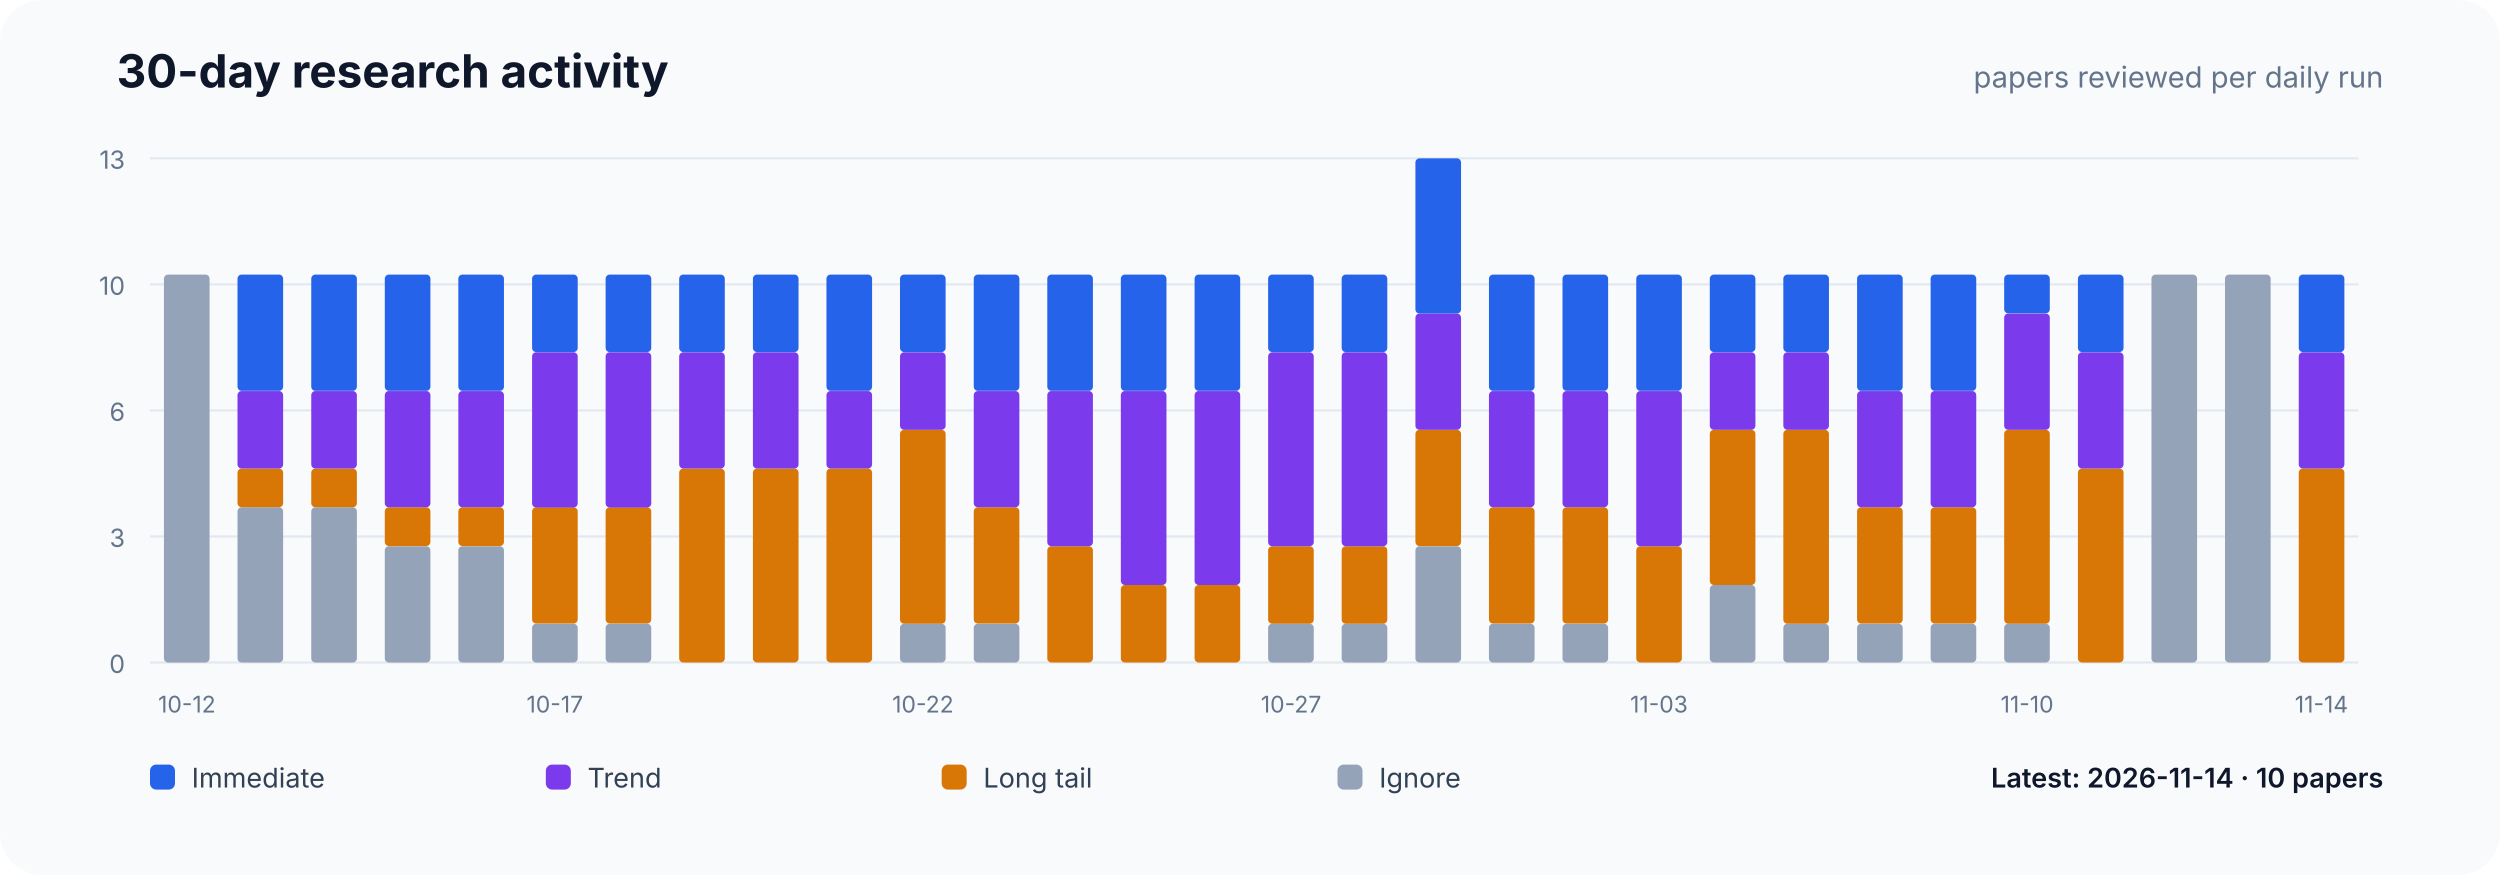
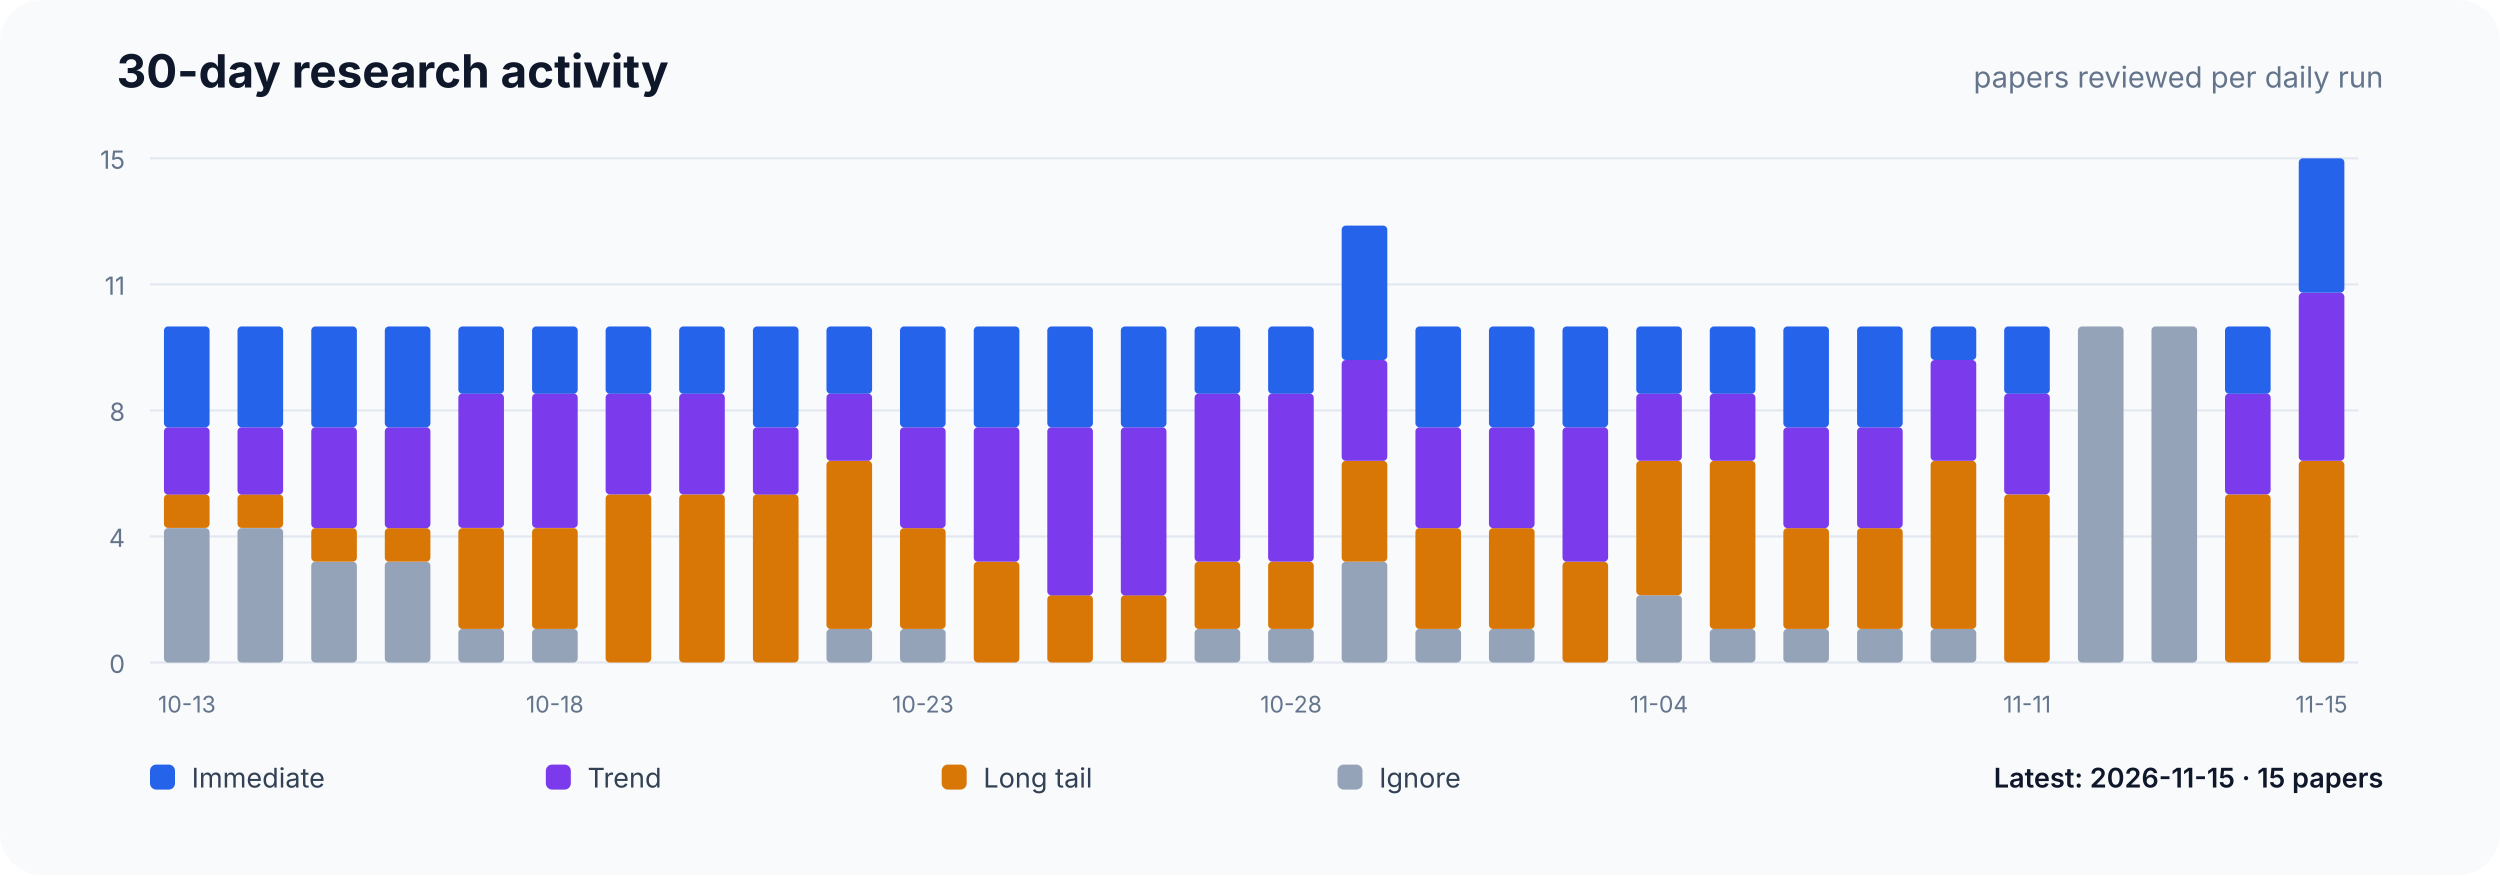
<svg xmlns="http://www.w3.org/2000/svg" width="1200" height="420" viewBox="0 0 1200 420" role="img" aria-labelledby="title desc">
  <rect width="1200" height="420" rx="20" fill="#f8fafc" />
  <text x="56" y="42" font-family="Inter,system-ui,sans-serif" font-size="22" font-weight="700" fill="#0f172a">30-day research activity</text>
  <text x="1144" y="42" text-anchor="end" font-family="Inter,system-ui,sans-serif" font-size="14" fill="#64748b">papers reviewed per daily run</text>
  <line x1="72" y1="318.0" x2="1132" y2="318.0" stroke="#e2e8f0" />
  <text x="60" y="323.0" text-anchor="end" font-family="Inter,system-ui,sans-serif" font-size="12" fill="#64748b">0</text>
  <line x1="72" y1="257.5" x2="1132" y2="257.5" stroke="#e2e8f0" />
-   <text x="60" y="262.5" text-anchor="end" font-family="Inter,system-ui,sans-serif" font-size="12" fill="#64748b">3</text>
+   <text x="60" y="262.5" text-anchor="end" font-family="Inter,system-ui,sans-serif" font-size="12" fill="#64748b">4</text>
  <line x1="72" y1="197.0" x2="1132" y2="197.0" stroke="#e2e8f0" />
-   <text x="60" y="202.0" text-anchor="end" font-family="Inter,system-ui,sans-serif" font-size="12" fill="#64748b">6</text>
+   <text x="60" y="202.0" text-anchor="end" font-family="Inter,system-ui,sans-serif" font-size="12" fill="#64748b">8</text>
  <line x1="72" y1="136.5" x2="1132" y2="136.5" stroke="#e2e8f0" />
-   <text x="60" y="141.5" text-anchor="end" font-family="Inter,system-ui,sans-serif" font-size="12" fill="#64748b">10</text>
+   <text x="60" y="141.5" text-anchor="end" font-family="Inter,system-ui,sans-serif" font-size="12" fill="#64748b">11</text>
  <line x1="72" y1="76.0" x2="1132" y2="76.0" stroke="#e2e8f0" />
-   <text x="60" y="81.0" text-anchor="end" font-family="Inter,system-ui,sans-serif" font-size="12" fill="#64748b">13</text>
-   <rect x="78.7" y="131.8" width="21.9" height="186.2" rx="2" fill="#94a3b8" />
-   <rect x="78.7" y="131.8" width="21.9" height="0.0" rx="2" fill="#d97706" />
-   <rect x="78.7" y="131.8" width="21.9" height="0.0" rx="2" fill="#7c3aed" />
-   <rect x="78.7" y="131.8" width="21.9" height="0.0" rx="2" fill="#2563eb" />
-   <text x="89.7" y="342" text-anchor="middle" font-family="Inter,system-ui,sans-serif" font-size="11" fill="#64748b">10-12</text>
-   <rect x="114.0" y="243.5" width="21.9" height="74.5" rx="2" fill="#94a3b8" />
-   <rect x="114.0" y="224.9" width="21.9" height="18.6" rx="2" fill="#d97706" />
-   <rect x="114.0" y="187.7" width="21.9" height="37.2" rx="2" fill="#7c3aed" />
-   <rect x="114.0" y="131.8" width="21.9" height="55.8" rx="2" fill="#2563eb" />
-   <rect x="149.4" y="243.5" width="21.9" height="74.5" rx="2" fill="#94a3b8" />
-   <rect x="149.4" y="224.9" width="21.9" height="18.6" rx="2" fill="#d97706" />
-   <rect x="149.4" y="187.7" width="21.9" height="37.2" rx="2" fill="#7c3aed" />
-   <rect x="149.4" y="131.8" width="21.9" height="55.8" rx="2" fill="#2563eb" />
-   <rect x="184.7" y="262.2" width="21.9" height="55.8" rx="2" fill="#94a3b8" />
-   <rect x="184.7" y="243.5" width="21.9" height="18.6" rx="2" fill="#d97706" />
-   <rect x="184.7" y="187.7" width="21.9" height="55.8" rx="2" fill="#7c3aed" />
-   <rect x="184.7" y="131.8" width="21.9" height="55.8" rx="2" fill="#2563eb" />
-   <rect x="220.0" y="262.2" width="21.9" height="55.8" rx="2" fill="#94a3b8" />
-   <rect x="220.0" y="243.5" width="21.9" height="18.6" rx="2" fill="#d97706" />
-   <rect x="220.0" y="187.7" width="21.9" height="55.8" rx="2" fill="#7c3aed" />
-   <rect x="220.0" y="131.8" width="21.9" height="55.8" rx="2" fill="#2563eb" />
-   <rect x="255.4" y="299.4" width="21.9" height="18.6" rx="2" fill="#94a3b8" />
-   <rect x="255.4" y="243.5" width="21.9" height="55.8" rx="2" fill="#d97706" />
-   <rect x="255.4" y="169.1" width="21.9" height="74.5" rx="2" fill="#7c3aed" />
-   <rect x="255.4" y="131.8" width="21.9" height="37.2" rx="2" fill="#2563eb" />
-   <text x="266.3" y="342" text-anchor="middle" font-family="Inter,system-ui,sans-serif" font-size="11" fill="#64748b">10-17</text>
-   <rect x="290.7" y="299.4" width="21.9" height="18.6" rx="2" fill="#94a3b8" />
-   <rect x="290.7" y="243.5" width="21.9" height="55.8" rx="2" fill="#d97706" />
-   <rect x="290.7" y="169.1" width="21.9" height="74.5" rx="2" fill="#7c3aed" />
-   <rect x="290.7" y="131.8" width="21.9" height="37.2" rx="2" fill="#2563eb" />
+   <text x="60" y="81.0" text-anchor="end" font-family="Inter,system-ui,sans-serif" font-size="12" fill="#64748b">15</text>
+   <rect x="78.7" y="253.5" width="21.9" height="64.5" rx="2" fill="#94a3b8" />
+   <rect x="78.7" y="237.3" width="21.9" height="16.1" rx="2" fill="#d97706" />
+   <rect x="78.7" y="205.1" width="21.9" height="32.3" rx="2" fill="#7c3aed" />
+   <rect x="78.7" y="156.7" width="21.9" height="48.4" rx="2" fill="#2563eb" />
+   <text x="89.7" y="342" text-anchor="middle" font-family="Inter,system-ui,sans-serif" font-size="11" fill="#64748b">10-13</text>
+   <rect x="114.0" y="253.5" width="21.9" height="64.5" rx="2" fill="#94a3b8" />
+   <rect x="114.0" y="237.3" width="21.9" height="16.1" rx="2" fill="#d97706" />
+   <rect x="114.0" y="205.1" width="21.9" height="32.3" rx="2" fill="#7c3aed" />
+   <rect x="114.0" y="156.7" width="21.9" height="48.4" rx="2" fill="#2563eb" />
+   <rect x="149.4" y="269.6" width="21.9" height="48.4" rx="2" fill="#94a3b8" />
+   <rect x="149.4" y="253.5" width="21.9" height="16.1" rx="2" fill="#d97706" />
+   <rect x="149.4" y="205.1" width="21.9" height="48.4" rx="2" fill="#7c3aed" />
+   <rect x="149.4" y="156.7" width="21.9" height="48.4" rx="2" fill="#2563eb" />
+   <rect x="184.7" y="269.6" width="21.9" height="48.4" rx="2" fill="#94a3b8" />
+   <rect x="184.7" y="253.5" width="21.9" height="16.1" rx="2" fill="#d97706" />
+   <rect x="184.7" y="205.1" width="21.9" height="48.4" rx="2" fill="#7c3aed" />
+   <rect x="184.7" y="156.7" width="21.9" height="48.4" rx="2" fill="#2563eb" />
+   <rect x="220.0" y="301.9" width="21.9" height="16.1" rx="2" fill="#94a3b8" />
+   <rect x="220.0" y="253.5" width="21.9" height="48.4" rx="2" fill="#d97706" />
+   <rect x="220.0" y="188.9" width="21.9" height="64.5" rx="2" fill="#7c3aed" />
+   <rect x="220.0" y="156.7" width="21.9" height="32.3" rx="2" fill="#2563eb" />
+   <rect x="255.4" y="301.9" width="21.9" height="16.1" rx="2" fill="#94a3b8" />
+   <rect x="255.4" y="253.5" width="21.9" height="48.4" rx="2" fill="#d97706" />
+   <rect x="255.4" y="188.9" width="21.9" height="64.5" rx="2" fill="#7c3aed" />
+   <rect x="255.4" y="156.7" width="21.9" height="32.3" rx="2" fill="#2563eb" />
+   <text x="266.3" y="342" text-anchor="middle" font-family="Inter,system-ui,sans-serif" font-size="11" fill="#64748b">10-18</text>
+   <rect x="290.7" y="318.0" width="21.9" height="0.0" rx="2" fill="#94a3b8" />
+   <rect x="290.7" y="237.3" width="21.9" height="80.7" rx="2" fill="#d97706" />
+   <rect x="290.7" y="188.9" width="21.9" height="48.4" rx="2" fill="#7c3aed" />
+   <rect x="290.7" y="156.7" width="21.9" height="32.3" rx="2" fill="#2563eb" />
  <rect x="326.0" y="318.0" width="21.9" height="0.0" rx="2" fill="#94a3b8" />
-   <rect x="326.0" y="224.9" width="21.9" height="93.1" rx="2" fill="#d97706" />
-   <rect x="326.0" y="169.1" width="21.9" height="55.8" rx="2" fill="#7c3aed" />
-   <rect x="326.0" y="131.8" width="21.9" height="37.2" rx="2" fill="#2563eb" />
+   <rect x="326.0" y="237.3" width="21.9" height="80.7" rx="2" fill="#d97706" />
+   <rect x="326.0" y="188.9" width="21.9" height="48.4" rx="2" fill="#7c3aed" />
+   <rect x="326.0" y="156.7" width="21.9" height="32.3" rx="2" fill="#2563eb" />
  <rect x="361.4" y="318.0" width="21.9" height="0.0" rx="2" fill="#94a3b8" />
-   <rect x="361.4" y="224.9" width="21.9" height="93.1" rx="2" fill="#d97706" />
-   <rect x="361.4" y="169.1" width="21.9" height="55.8" rx="2" fill="#7c3aed" />
-   <rect x="361.4" y="131.8" width="21.9" height="37.2" rx="2" fill="#2563eb" />
-   <rect x="396.7" y="318.0" width="21.9" height="0.0" rx="2" fill="#94a3b8" />
-   <rect x="396.7" y="224.9" width="21.9" height="93.1" rx="2" fill="#d97706" />
-   <rect x="396.7" y="187.7" width="21.9" height="37.2" rx="2" fill="#7c3aed" />
-   <rect x="396.7" y="131.8" width="21.9" height="55.8" rx="2" fill="#2563eb" />
-   <rect x="432.0" y="299.4" width="21.9" height="18.6" rx="2" fill="#94a3b8" />
-   <rect x="432.0" y="206.3" width="21.9" height="93.1" rx="2" fill="#d97706" />
-   <rect x="432.0" y="169.1" width="21.9" height="37.2" rx="2" fill="#7c3aed" />
-   <rect x="432.0" y="131.8" width="21.9" height="37.2" rx="2" fill="#2563eb" />
-   <text x="443.0" y="342" text-anchor="middle" font-family="Inter,system-ui,sans-serif" font-size="11" fill="#64748b">10-22</text>
-   <rect x="467.4" y="299.4" width="21.9" height="18.6" rx="2" fill="#94a3b8" />
-   <rect x="467.4" y="243.5" width="21.9" height="55.8" rx="2" fill="#d97706" />
-   <rect x="467.4" y="187.7" width="21.9" height="55.8" rx="2" fill="#7c3aed" />
-   <rect x="467.4" y="131.8" width="21.9" height="55.8" rx="2" fill="#2563eb" />
+   <rect x="361.4" y="237.3" width="21.9" height="80.7" rx="2" fill="#d97706" />
+   <rect x="361.4" y="205.1" width="21.9" height="32.3" rx="2" fill="#7c3aed" />
+   <rect x="361.4" y="156.7" width="21.9" height="48.4" rx="2" fill="#2563eb" />
+   <rect x="396.7" y="301.9" width="21.9" height="16.1" rx="2" fill="#94a3b8" />
+   <rect x="396.7" y="221.2" width="21.9" height="80.7" rx="2" fill="#d97706" />
+   <rect x="396.7" y="188.9" width="21.9" height="32.3" rx="2" fill="#7c3aed" />
+   <rect x="396.7" y="156.7" width="21.9" height="32.3" rx="2" fill="#2563eb" />
+   <rect x="432.0" y="301.9" width="21.9" height="16.1" rx="2" fill="#94a3b8" />
+   <rect x="432.0" y="253.5" width="21.9" height="48.4" rx="2" fill="#d97706" />
+   <rect x="432.0" y="205.1" width="21.9" height="48.4" rx="2" fill="#7c3aed" />
+   <rect x="432.0" y="156.7" width="21.9" height="48.4" rx="2" fill="#2563eb" />
+   <text x="443.0" y="342" text-anchor="middle" font-family="Inter,system-ui,sans-serif" font-size="11" fill="#64748b">10-23</text>
+   <rect x="467.4" y="318.0" width="21.9" height="0.0" rx="2" fill="#94a3b8" />
+   <rect x="467.4" y="269.6" width="21.9" height="48.4" rx="2" fill="#d97706" />
+   <rect x="467.4" y="205.1" width="21.9" height="64.5" rx="2" fill="#7c3aed" />
+   <rect x="467.4" y="156.7" width="21.9" height="48.4" rx="2" fill="#2563eb" />
  <rect x="502.7" y="318.0" width="21.9" height="0.0" rx="2" fill="#94a3b8" />
-   <rect x="502.7" y="262.2" width="21.9" height="55.8" rx="2" fill="#d97706" />
-   <rect x="502.7" y="187.7" width="21.9" height="74.5" rx="2" fill="#7c3aed" />
-   <rect x="502.7" y="131.8" width="21.9" height="55.8" rx="2" fill="#2563eb" />
+   <rect x="502.7" y="285.7" width="21.9" height="32.3" rx="2" fill="#d97706" />
+   <rect x="502.7" y="205.1" width="21.9" height="80.7" rx="2" fill="#7c3aed" />
+   <rect x="502.7" y="156.7" width="21.9" height="48.4" rx="2" fill="#2563eb" />
  <rect x="538.0" y="318.0" width="21.9" height="0.0" rx="2" fill="#94a3b8" />
-   <rect x="538.0" y="280.8" width="21.9" height="37.2" rx="2" fill="#d97706" />
-   <rect x="538.0" y="187.7" width="21.9" height="93.1" rx="2" fill="#7c3aed" />
-   <rect x="538.0" y="131.8" width="21.9" height="55.8" rx="2" fill="#2563eb" />
-   <rect x="573.4" y="318.0" width="21.9" height="0.0" rx="2" fill="#94a3b8" />
-   <rect x="573.4" y="280.8" width="21.9" height="37.2" rx="2" fill="#d97706" />
-   <rect x="573.4" y="187.7" width="21.9" height="93.1" rx="2" fill="#7c3aed" />
-   <rect x="573.4" y="131.8" width="21.9" height="55.8" rx="2" fill="#2563eb" />
-   <rect x="608.7" y="299.4" width="21.9" height="18.6" rx="2" fill="#94a3b8" />
-   <rect x="608.7" y="262.2" width="21.9" height="37.2" rx="2" fill="#d97706" />
-   <rect x="608.7" y="169.1" width="21.9" height="93.1" rx="2" fill="#7c3aed" />
-   <rect x="608.7" y="131.8" width="21.9" height="37.2" rx="2" fill="#2563eb" />
-   <text x="619.7" y="342" text-anchor="middle" font-family="Inter,system-ui,sans-serif" font-size="11" fill="#64748b">10-27</text>
-   <rect x="644.0" y="299.4" width="21.9" height="18.6" rx="2" fill="#94a3b8" />
-   <rect x="644.0" y="262.2" width="21.9" height="37.2" rx="2" fill="#d97706" />
-   <rect x="644.0" y="169.1" width="21.9" height="93.1" rx="2" fill="#7c3aed" />
-   <rect x="644.0" y="131.8" width="21.9" height="37.2" rx="2" fill="#2563eb" />
-   <rect x="679.4" y="262.2" width="21.9" height="55.8" rx="2" fill="#94a3b8" />
-   <rect x="679.4" y="206.3" width="21.9" height="55.8" rx="2" fill="#d97706" />
-   <rect x="679.4" y="150.5" width="21.9" height="55.8" rx="2" fill="#7c3aed" />
-   <rect x="679.4" y="76.0" width="21.9" height="74.5" rx="2" fill="#2563eb" />
-   <rect x="714.7" y="299.4" width="21.9" height="18.6" rx="2" fill="#94a3b8" />
-   <rect x="714.7" y="243.5" width="21.9" height="55.8" rx="2" fill="#d97706" />
-   <rect x="714.7" y="187.7" width="21.9" height="55.8" rx="2" fill="#7c3aed" />
-   <rect x="714.7" y="131.8" width="21.9" height="55.8" rx="2" fill="#2563eb" />
-   <rect x="750.0" y="299.4" width="21.9" height="18.6" rx="2" fill="#94a3b8" />
-   <rect x="750.0" y="243.5" width="21.9" height="55.8" rx="2" fill="#d97706" />
-   <rect x="750.0" y="187.7" width="21.9" height="55.8" rx="2" fill="#7c3aed" />
-   <rect x="750.0" y="131.8" width="21.9" height="55.8" rx="2" fill="#2563eb" />
-   <rect x="785.4" y="318.0" width="21.9" height="0.0" rx="2" fill="#94a3b8" />
-   <rect x="785.4" y="262.2" width="21.9" height="55.8" rx="2" fill="#d97706" />
-   <rect x="785.4" y="187.7" width="21.9" height="74.5" rx="2" fill="#7c3aed" />
-   <rect x="785.4" y="131.8" width="21.9" height="55.8" rx="2" fill="#2563eb" />
-   <text x="796.3" y="342" text-anchor="middle" font-family="Inter,system-ui,sans-serif" font-size="11" fill="#64748b">11-03</text>
-   <rect x="820.7" y="280.8" width="21.9" height="37.2" rx="2" fill="#94a3b8" />
-   <rect x="820.7" y="206.3" width="21.9" height="74.5" rx="2" fill="#d97706" />
-   <rect x="820.7" y="169.1" width="21.9" height="37.2" rx="2" fill="#7c3aed" />
-   <rect x="820.7" y="131.8" width="21.9" height="37.2" rx="2" fill="#2563eb" />
-   <rect x="856.0" y="299.4" width="21.9" height="18.6" rx="2" fill="#94a3b8" />
-   <rect x="856.0" y="206.3" width="21.9" height="93.1" rx="2" fill="#d97706" />
-   <rect x="856.0" y="169.1" width="21.9" height="37.2" rx="2" fill="#7c3aed" />
-   <rect x="856.0" y="131.8" width="21.9" height="37.2" rx="2" fill="#2563eb" />
-   <rect x="891.4" y="299.4" width="21.9" height="18.6" rx="2" fill="#94a3b8" />
-   <rect x="891.4" y="243.5" width="21.9" height="55.8" rx="2" fill="#d97706" />
-   <rect x="891.4" y="187.7" width="21.9" height="55.8" rx="2" fill="#7c3aed" />
-   <rect x="891.4" y="131.8" width="21.9" height="55.8" rx="2" fill="#2563eb" />
-   <rect x="926.7" y="299.4" width="21.9" height="18.6" rx="2" fill="#94a3b8" />
-   <rect x="926.7" y="243.5" width="21.9" height="55.8" rx="2" fill="#d97706" />
-   <rect x="926.7" y="187.7" width="21.9" height="55.8" rx="2" fill="#7c3aed" />
-   <rect x="926.7" y="131.8" width="21.9" height="55.8" rx="2" fill="#2563eb" />
-   <rect x="962.0" y="299.4" width="21.9" height="18.6" rx="2" fill="#94a3b8" />
-   <rect x="962.0" y="206.3" width="21.9" height="93.1" rx="2" fill="#d97706" />
-   <rect x="962.0" y="150.5" width="21.9" height="55.8" rx="2" fill="#7c3aed" />
-   <rect x="962.0" y="131.8" width="21.9" height="18.6" rx="2" fill="#2563eb" />
-   <text x="973.0" y="342" text-anchor="middle" font-family="Inter,system-ui,sans-serif" font-size="11" fill="#64748b">11-10</text>
-   <rect x="997.4" y="318.0" width="21.9" height="0.0" rx="2" fill="#94a3b8" />
-   <rect x="997.4" y="224.9" width="21.9" height="93.1" rx="2" fill="#d97706" />
-   <rect x="997.4" y="169.1" width="21.9" height="55.8" rx="2" fill="#7c3aed" />
-   <rect x="997.4" y="131.8" width="21.9" height="37.2" rx="2" fill="#2563eb" />
-   <rect x="1032.7" y="131.8" width="21.9" height="186.2" rx="2" fill="#94a3b8" />
-   <rect x="1032.7" y="131.8" width="21.9" height="0.0" rx="2" fill="#d97706" />
-   <rect x="1032.7" y="131.8" width="21.9" height="0.0" rx="2" fill="#7c3aed" />
-   <rect x="1032.7" y="131.8" width="21.9" height="0.0" rx="2" fill="#2563eb" />
-   <rect x="1068.0" y="131.8" width="21.9" height="186.2" rx="2" fill="#94a3b8" />
-   <rect x="1068.0" y="131.8" width="21.9" height="0.0" rx="2" fill="#d97706" />
-   <rect x="1068.0" y="131.8" width="21.9" height="0.0" rx="2" fill="#7c3aed" />
-   <rect x="1068.0" y="131.8" width="21.9" height="0.0" rx="2" fill="#2563eb" />
+   <rect x="538.0" y="285.7" width="21.9" height="32.3" rx="2" fill="#d97706" />
+   <rect x="538.0" y="205.1" width="21.9" height="80.7" rx="2" fill="#7c3aed" />
+   <rect x="538.0" y="156.7" width="21.9" height="48.4" rx="2" fill="#2563eb" />
+   <rect x="573.4" y="301.9" width="21.9" height="16.1" rx="2" fill="#94a3b8" />
+   <rect x="573.4" y="269.6" width="21.9" height="32.3" rx="2" fill="#d97706" />
+   <rect x="573.4" y="188.9" width="21.9" height="80.7" rx="2" fill="#7c3aed" />
+   <rect x="573.4" y="156.7" width="21.9" height="32.3" rx="2" fill="#2563eb" />
+   <rect x="608.7" y="301.9" width="21.9" height="16.1" rx="2" fill="#94a3b8" />
+   <rect x="608.7" y="269.6" width="21.9" height="32.3" rx="2" fill="#d97706" />
+   <rect x="608.7" y="188.9" width="21.9" height="80.7" rx="2" fill="#7c3aed" />
+   <rect x="608.7" y="156.7" width="21.9" height="32.3" rx="2" fill="#2563eb" />
+   <text x="619.7" y="342" text-anchor="middle" font-family="Inter,system-ui,sans-serif" font-size="11" fill="#64748b">10-28</text>
+   <rect x="644.0" y="269.6" width="21.9" height="48.4" rx="2" fill="#94a3b8" />
+   <rect x="644.0" y="221.2" width="21.9" height="48.4" rx="2" fill="#d97706" />
+   <rect x="644.0" y="172.8" width="21.9" height="48.4" rx="2" fill="#7c3aed" />
+   <rect x="644.0" y="108.3" width="21.9" height="64.5" rx="2" fill="#2563eb" />
+   <rect x="679.4" y="301.9" width="21.9" height="16.1" rx="2" fill="#94a3b8" />
+   <rect x="679.4" y="253.5" width="21.9" height="48.4" rx="2" fill="#d97706" />
+   <rect x="679.4" y="205.1" width="21.9" height="48.4" rx="2" fill="#7c3aed" />
+   <rect x="679.4" y="156.7" width="21.9" height="48.4" rx="2" fill="#2563eb" />
+   <rect x="714.7" y="301.9" width="21.9" height="16.1" rx="2" fill="#94a3b8" />
+   <rect x="714.7" y="253.5" width="21.9" height="48.4" rx="2" fill="#d97706" />
+   <rect x="714.7" y="205.1" width="21.9" height="48.4" rx="2" fill="#7c3aed" />
+   <rect x="714.7" y="156.7" width="21.9" height="48.4" rx="2" fill="#2563eb" />
+   <rect x="750.0" y="318.0" width="21.9" height="0.0" rx="2" fill="#94a3b8" />
+   <rect x="750.0" y="269.6" width="21.9" height="48.4" rx="2" fill="#d97706" />
+   <rect x="750.0" y="205.1" width="21.9" height="64.5" rx="2" fill="#7c3aed" />
+   <rect x="750.0" y="156.7" width="21.9" height="48.4" rx="2" fill="#2563eb" />
+   <rect x="785.4" y="285.7" width="21.9" height="32.3" rx="2" fill="#94a3b8" />
+   <rect x="785.4" y="221.2" width="21.9" height="64.5" rx="2" fill="#d97706" />
+   <rect x="785.4" y="188.9" width="21.9" height="32.3" rx="2" fill="#7c3aed" />
+   <rect x="785.4" y="156.7" width="21.9" height="32.3" rx="2" fill="#2563eb" />
+   <text x="796.3" y="342" text-anchor="middle" font-family="Inter,system-ui,sans-serif" font-size="11" fill="#64748b">11-04</text>
+   <rect x="820.7" y="301.9" width="21.9" height="16.1" rx="2" fill="#94a3b8" />
+   <rect x="820.7" y="221.2" width="21.9" height="80.7" rx="2" fill="#d97706" />
+   <rect x="820.7" y="188.9" width="21.9" height="32.3" rx="2" fill="#7c3aed" />
+   <rect x="820.7" y="156.7" width="21.9" height="32.3" rx="2" fill="#2563eb" />
+   <rect x="856.0" y="301.9" width="21.9" height="16.1" rx="2" fill="#94a3b8" />
+   <rect x="856.0" y="253.5" width="21.9" height="48.4" rx="2" fill="#d97706" />
+   <rect x="856.0" y="205.1" width="21.9" height="48.4" rx="2" fill="#7c3aed" />
+   <rect x="856.0" y="156.7" width="21.9" height="48.4" rx="2" fill="#2563eb" />
+   <rect x="891.4" y="301.9" width="21.9" height="16.1" rx="2" fill="#94a3b8" />
+   <rect x="891.4" y="253.5" width="21.9" height="48.4" rx="2" fill="#d97706" />
+   <rect x="891.4" y="205.1" width="21.9" height="48.4" rx="2" fill="#7c3aed" />
+   <rect x="891.4" y="156.7" width="21.9" height="48.4" rx="2" fill="#2563eb" />
+   <rect x="926.7" y="301.9" width="21.9" height="16.1" rx="2" fill="#94a3b8" />
+   <rect x="926.7" y="221.2" width="21.9" height="80.7" rx="2" fill="#d97706" />
+   <rect x="926.7" y="172.8" width="21.9" height="48.4" rx="2" fill="#7c3aed" />
+   <rect x="926.7" y="156.7" width="21.9" height="16.1" rx="2" fill="#2563eb" />
+   <rect x="962.0" y="318.0" width="21.9" height="0.0" rx="2" fill="#94a3b8" />
+   <rect x="962.0" y="237.3" width="21.9" height="80.7" rx="2" fill="#d97706" />
+   <rect x="962.0" y="188.9" width="21.9" height="48.4" rx="2" fill="#7c3aed" />
+   <rect x="962.0" y="156.7" width="21.9" height="32.3" rx="2" fill="#2563eb" />
+   <text x="973.0" y="342" text-anchor="middle" font-family="Inter,system-ui,sans-serif" font-size="11" fill="#64748b">11-11</text>
+   <rect x="997.4" y="156.7" width="21.9" height="161.3" rx="2" fill="#94a3b8" />
+   <rect x="997.4" y="156.7" width="21.9" height="0.0" rx="2" fill="#d97706" />
+   <rect x="997.4" y="156.7" width="21.9" height="0.0" rx="2" fill="#7c3aed" />
+   <rect x="997.4" y="156.7" width="21.9" height="0.0" rx="2" fill="#2563eb" />
+   <rect x="1032.7" y="156.7" width="21.9" height="161.3" rx="2" fill="#94a3b8" />
+   <rect x="1032.7" y="156.7" width="21.9" height="0.0" rx="2" fill="#d97706" />
+   <rect x="1032.7" y="156.7" width="21.9" height="0.0" rx="2" fill="#7c3aed" />
+   <rect x="1032.7" y="156.7" width="21.9" height="0.0" rx="2" fill="#2563eb" />
+   <rect x="1068.0" y="318.0" width="21.9" height="0.0" rx="2" fill="#94a3b8" />
+   <rect x="1068.0" y="237.3" width="21.9" height="80.7" rx="2" fill="#d97706" />
+   <rect x="1068.0" y="188.9" width="21.9" height="48.4" rx="2" fill="#7c3aed" />
+   <rect x="1068.0" y="156.7" width="21.9" height="32.3" rx="2" fill="#2563eb" />
  <rect x="1103.4" y="318.0" width="21.9" height="0.0" rx="2" fill="#94a3b8" />
-   <rect x="1103.4" y="224.9" width="21.9" height="93.1" rx="2" fill="#d97706" />
-   <rect x="1103.4" y="169.1" width="21.9" height="55.8" rx="2" fill="#7c3aed" />
-   <rect x="1103.4" y="131.8" width="21.9" height="37.2" rx="2" fill="#2563eb" />
-   <text x="1114.3" y="342" text-anchor="middle" font-family="Inter,system-ui,sans-serif" font-size="11" fill="#64748b">11-14</text>
+   <rect x="1103.4" y="221.2" width="21.9" height="96.8" rx="2" fill="#d97706" />
+   <rect x="1103.4" y="140.5" width="21.9" height="80.7" rx="2" fill="#7c3aed" />
+   <rect x="1103.4" y="76.0" width="21.9" height="64.5" rx="2" fill="#2563eb" />
+   <text x="1114.3" y="342" text-anchor="middle" font-family="Inter,system-ui,sans-serif" font-size="11" fill="#64748b">11-15</text>
  <rect x="72" y="367" width="12" height="12" rx="3" fill="#2563eb" />
  <text x="92" y="378" font-family="Inter,system-ui,sans-serif" font-size="13" fill="#334155">Immediate</text>
  <rect x="262" y="367" width="12" height="12" rx="3" fill="#7c3aed" />
  <text x="282" y="378" font-family="Inter,system-ui,sans-serif" font-size="13" fill="#334155">Trend</text>
  <rect x="452" y="367" width="12" height="12" rx="3" fill="#d97706" />
  <text x="472" y="378" font-family="Inter,system-ui,sans-serif" font-size="13" fill="#334155">Long tail</text>
  <rect x="642" y="367" width="12" height="12" rx="3" fill="#94a3b8" />
  <text x="662" y="378" font-family="Inter,system-ui,sans-serif" font-size="13" fill="#334155">Ignore</text>
-   <text x="1144" y="378" text-anchor="end" font-family="Inter,system-ui,sans-serif" font-size="13" font-weight="600" fill="#0f172a">Latest: 2026-11-14 · 10 papers</text>
+   <text x="1144" y="378" text-anchor="end" font-family="Inter,system-ui,sans-serif" font-size="13" font-weight="600" fill="#0f172a">Latest: 2026-11-15 · 15 papers</text>
</svg>
